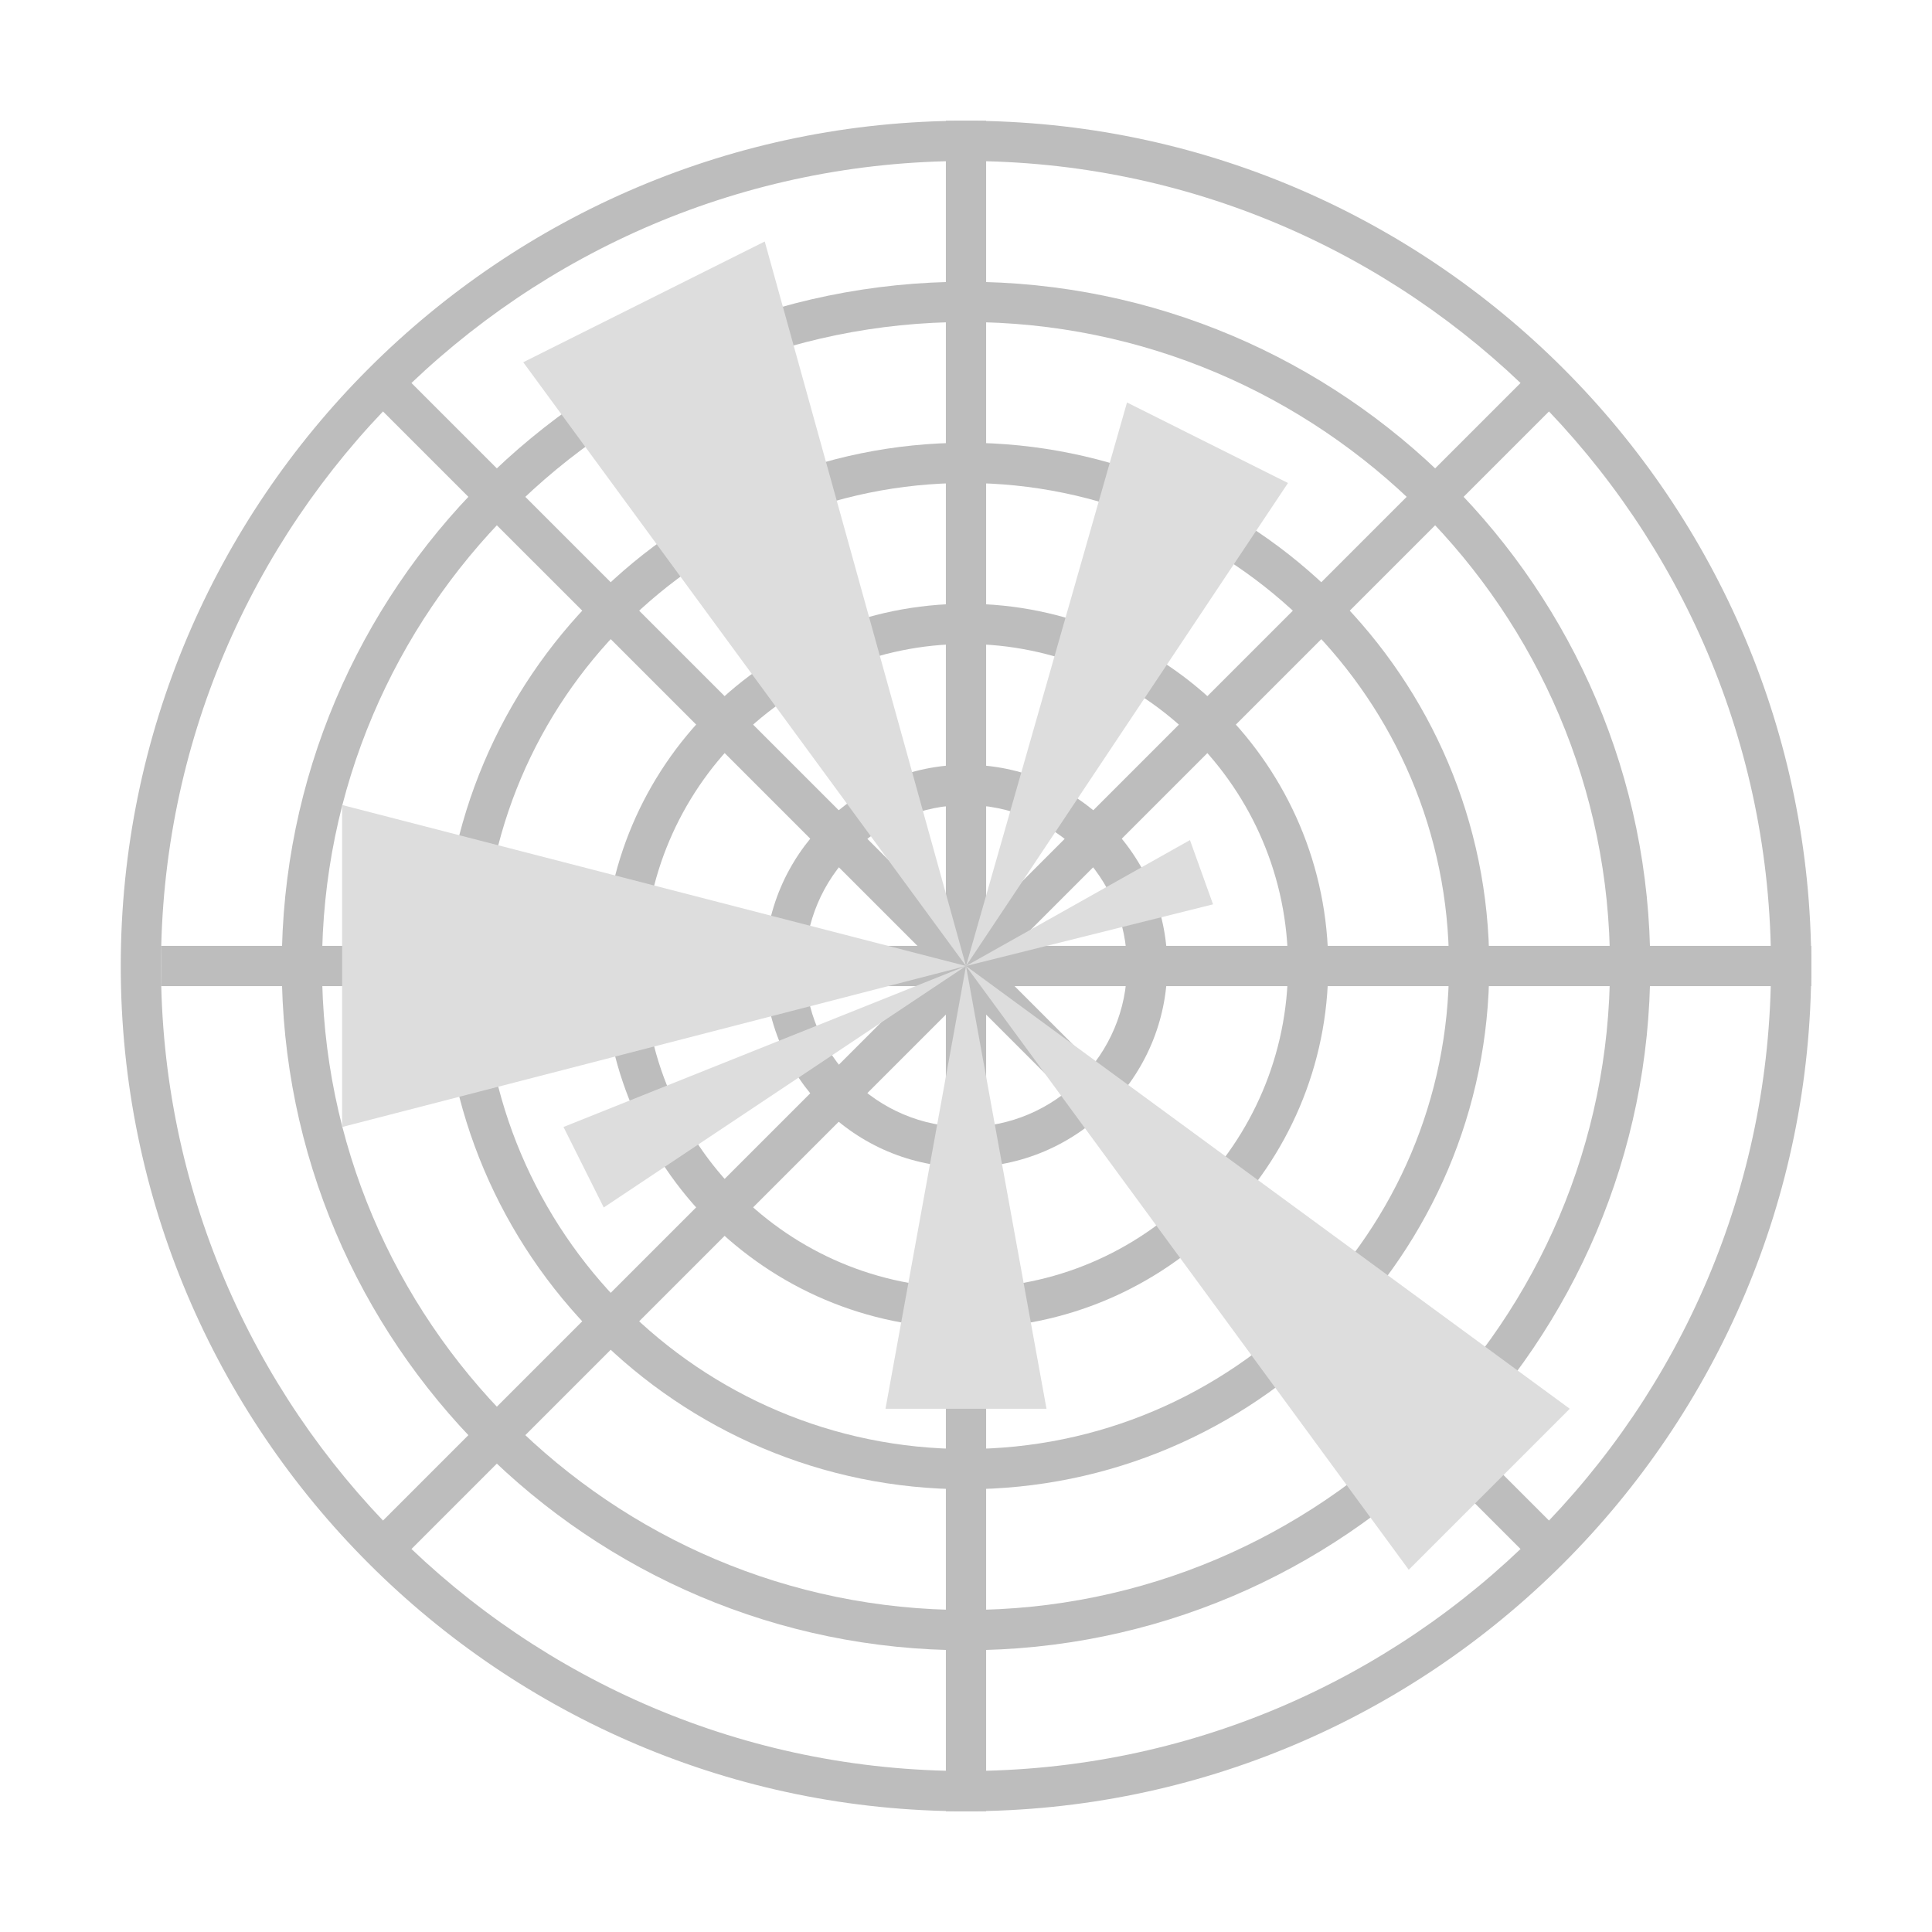
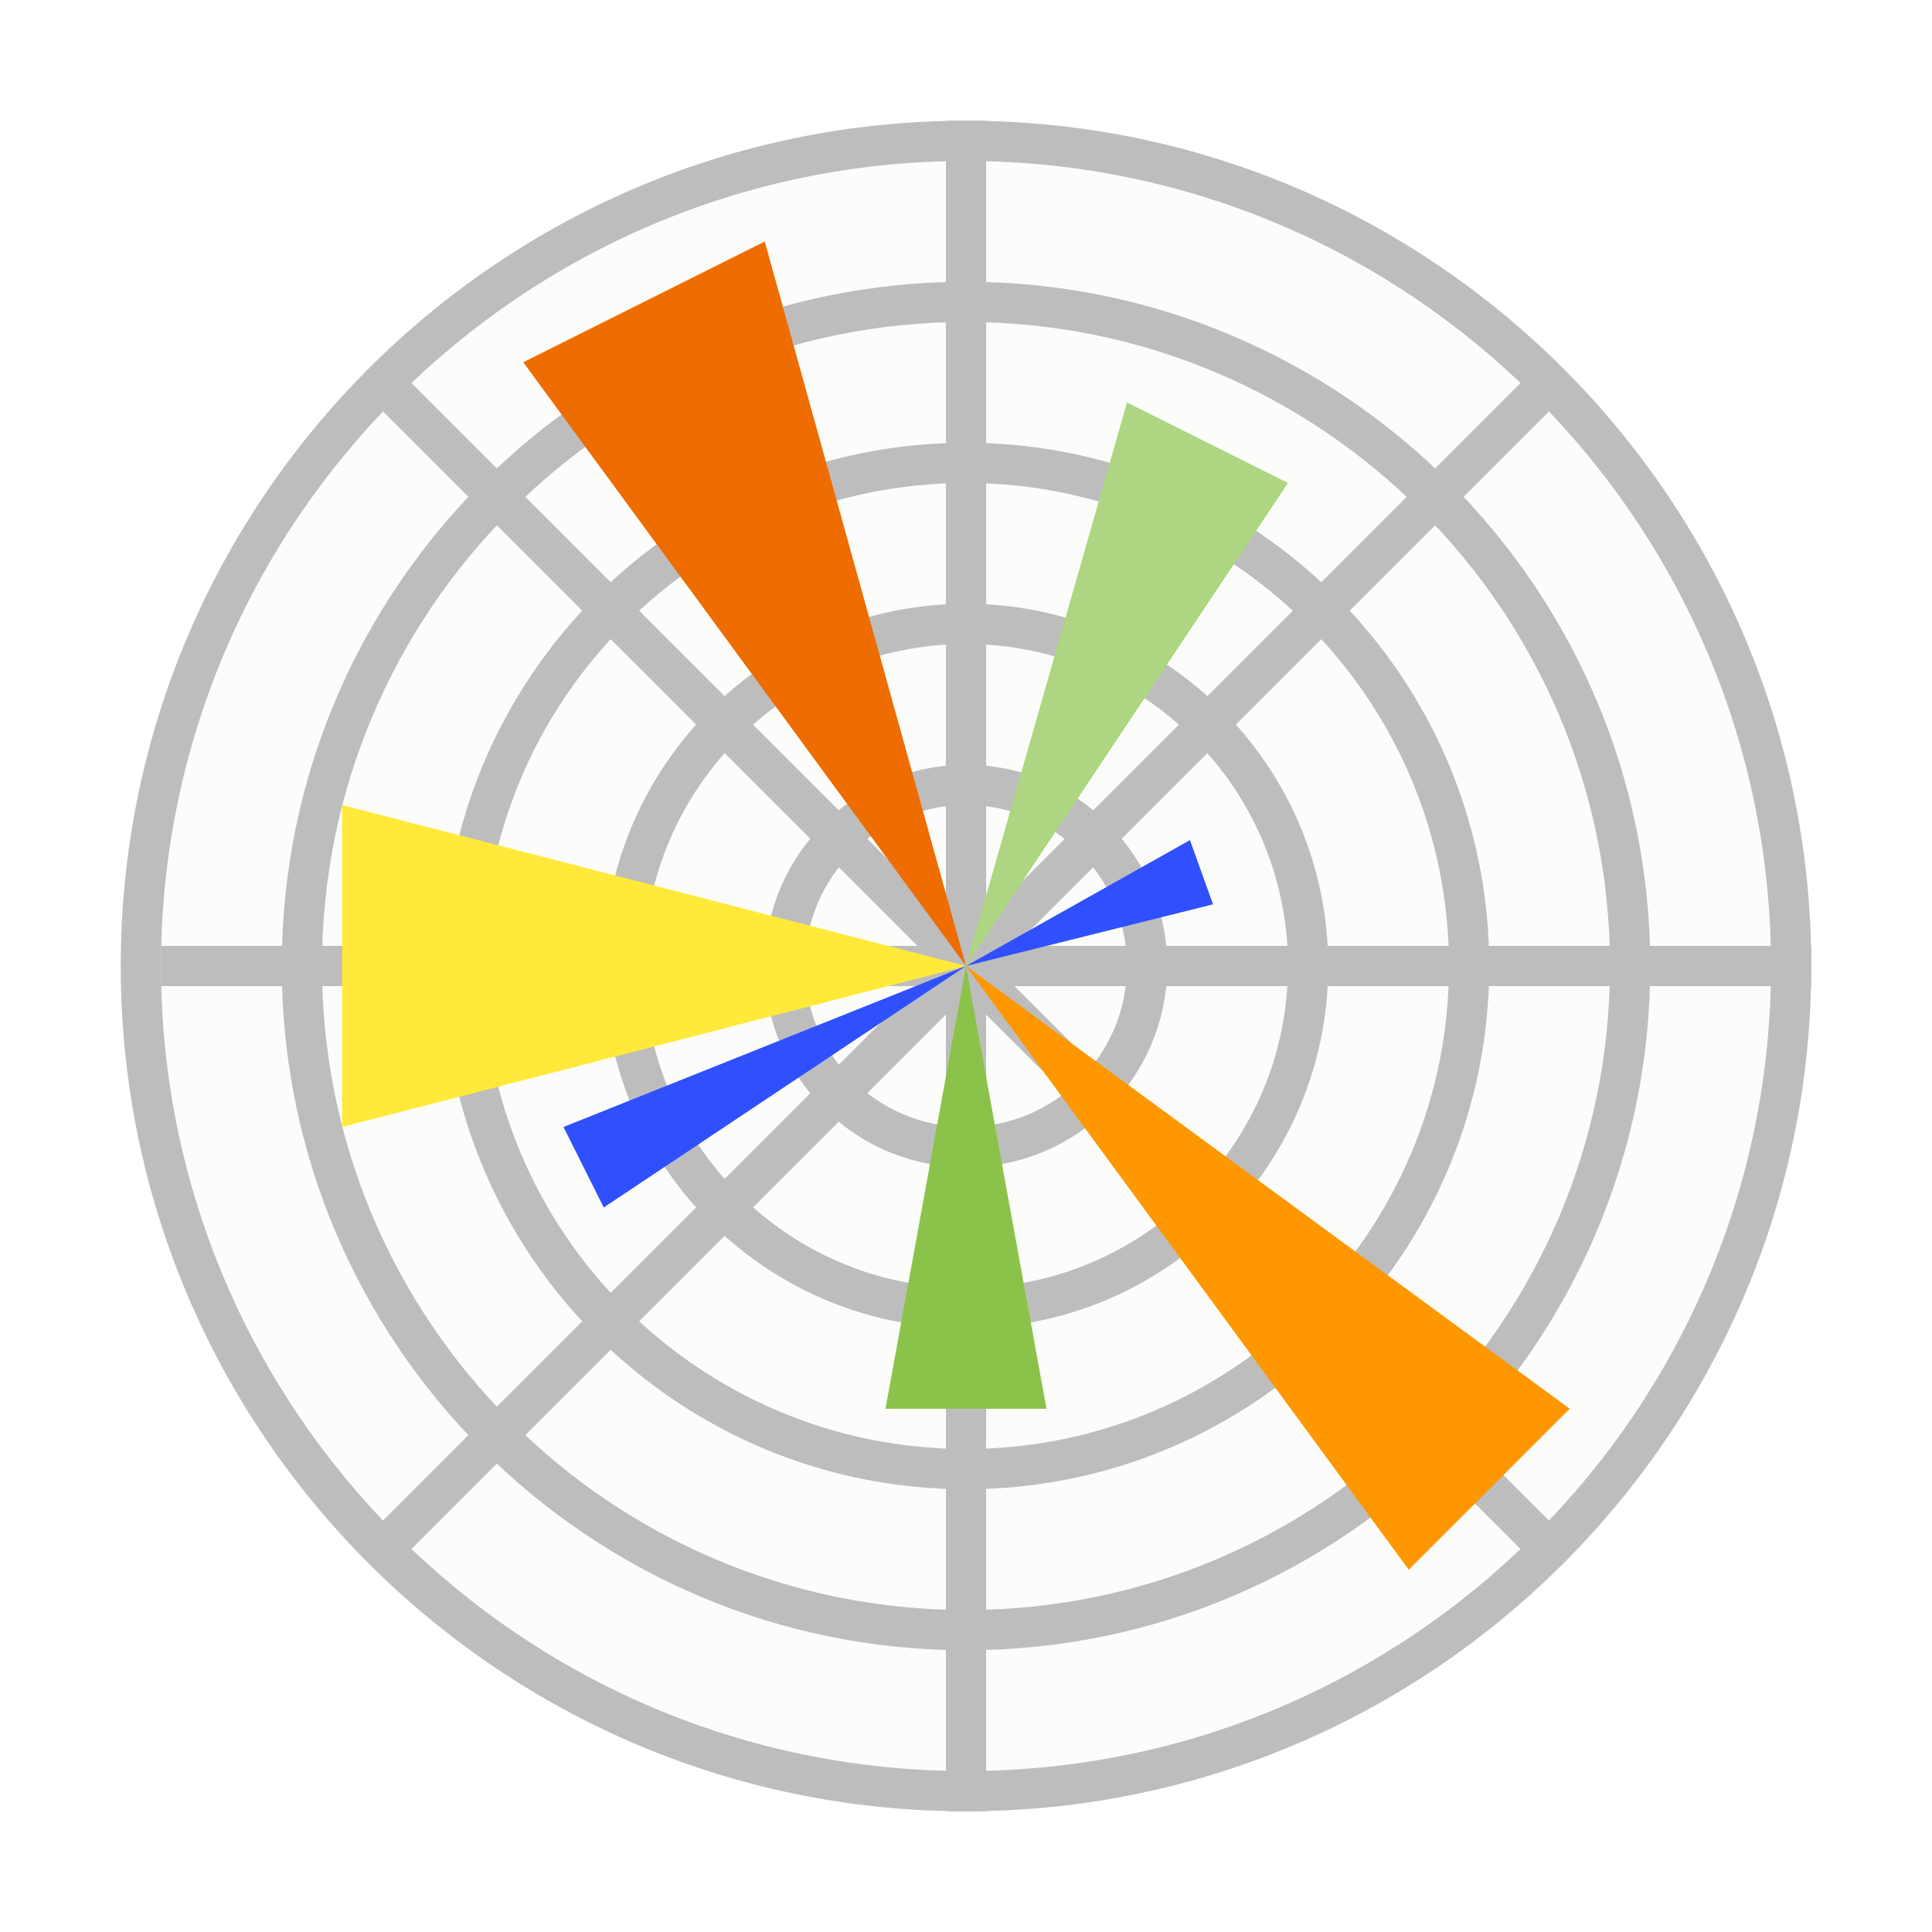
- <svg xmlns="http://www.w3.org/2000/svg" viewBox="0,0,256,256" width="480px" height="480px" fill-rule="nonzero">
-   <g fill="none" fill-rule="nonzero" stroke="none" stroke-width="1" stroke-linecap="butt" stroke-linejoin="miter" stroke-miterlimit="10" stroke-dasharray="" stroke-dashoffset="0" font-family="none" font-weight="none" font-size="none" text-anchor="none" style="mix-blend-mode: normal">
-     <g transform="scale(5.33333,5.33333)">
-       <circle cx="24" cy="24" r="21" fill-opacity="0" fill="#000000" />
-       <path d="M24,45c-11.579,0 -21,-9.421 -21,-21c0,-11.579 9.421,-21 21,-21c11.579,0 21,9.421 21,21c0,11.579 -9.421,21 -21,21zM24,4c-11.028,0 -20,8.972 -20,20c0,11.028 8.972,20 20,20c11.028,0 20,-8.972 20,-20c0,-11.028 -8.972,-20 -20,-20z" fill="#bdbdbd" />
-       <path d="M24,41c-9.374,0 -17,-7.626 -17,-17c0,-9.374 7.626,-17 17,-17c9.374,0 17,7.626 17,17c0,9.374 -7.626,17 -17,17zM24,8c-8.822,0 -16,7.178 -16,16c0,8.822 7.178,16 16,16c8.822,0 16,-7.178 16,-16c0,-8.822 -7.178,-16 -16,-16z" fill="#bdbdbd" />
-       <path d="M24,37c-7.168,0 -13,-5.832 -13,-13c0,-7.168 5.832,-13 13,-13c7.168,0 13,5.832 13,13c0,7.168 -5.832,13 -13,13zM24,12c-6.617,0 -12,5.383 -12,12c0,6.617 5.383,12 12,12c6.617,0 12,-5.383 12,-12c0,-6.617 -5.383,-12 -12,-12z" fill="#bdbdbd" />
-       <path d="M24,33c-4.963,0 -9,-4.037 -9,-9c0,-4.963 4.037,-9 9,-9c4.963,0 9,4.037 9,9c0,4.963 -4.037,9 -9,9zM24,16c-4.411,0 -8,3.589 -8,8c0,4.411 3.589,8 8,8c4.411,0 8,-3.589 8,-8c0,-4.411 -3.589,-8 -8,-8z" fill="#bdbdbd" />
-       <path d="M24,29c-2.757,0 -5,-2.243 -5,-5c0,-2.757 2.243,-5 5,-5c2.757,0 5,2.243 5,5c0,2.757 -2.243,5 -5,5zM24,20c-2.206,0 -4,1.794 -4,4c0,2.206 1.794,4 4,4c2.206,0 4,-1.794 4,-4c0,-2.206 -1.794,-4 -4,-4z" fill="#bdbdbd" />
-       <rect x="23.5" y="3" width="1" height="21" fill="#bdbdbd" />
-       <rect x="-0.5" y="13.435" transform="rotate(-45.001)" width="1" height="20.506" fill="#bdbdbd" />
-       <rect x="4" y="23.5" width="20" height="1" fill="#bdbdbd" />
-       <rect x="-20.507" y="33.441" transform="rotate(-45.001)" width="20.506" height="1" fill="#bdbdbd" />
-       <rect x="23.5" y="24" width="1" height="21" fill="#bdbdbd" />
-       <rect x="-0.501" y="33.94" transform="rotate(-45.001)" width="1" height="20.408" fill="#bdbdbd" />
-       <rect x="24" y="23.5" width="21" height="1" fill="#bdbdbd" />
-       <rect x="-0.001" y="33.441" transform="rotate(-45.001)" width="20.506" height="1" fill="#bdbdbd" />
-       <path d="M24,24l-11,-15l6,-3z" fill="#dddddd" />
-       <path d="M24,24l4,-14l4,2z" fill="#dddddd" />
-       <path d="M8.5,20v8l15.5,-4z" fill="#dddddd" />
-       <path d="M24,24l-2,11h4z" fill="#dddddd" />
-       <path d="M24,24l11,15l4,-4z" fill="#dddddd" />
-       <path d="M14,28l10,-4l-9,6z" fill="#dddddd" />
-       <path d="M29.564,20.872l-5.564,3.128l6.138,-1.532z" fill="#dddddd" />
-     </g>
-   </g>
+ <svg xmlns="http://www.w3.org/2000/svg" viewBox="0 0 48 48" width="480px" height="480px">
+   <circle cx="24" cy="24" r="21" fill="#fcfdfa" />
+   <path fill="#bdbdbd" d="M24,45C12.421,45,3,35.579,3,24S12.421,3,24,3s21,9.421,21,21S35.579,45,24,45z M24,4 C12.972,4,4,12.972,4,24s8.972,20,20,20s20-8.972,20-20S35.028,4,24,4z" />
+   <path fill="#bdbdbd" d="M24,41c-9.374,0-17-7.626-17-17S14.626,7,24,7s17,7.626,17,17S33.374,41,24,41z M24,8 C15.178,8,8,15.178,8,24s7.178,16,16,16s16-7.178,16-16S32.822,8,24,8z" />
+   <path fill="#bdbdbd" d="M24,37c-7.168,0-13-5.832-13-13s5.832-13,13-13s13,5.832,13,13S31.168,37,24,37z M24,12 c-6.617,0-12,5.383-12,12s5.383,12,12,12s12-5.383,12-12S30.617,12,24,12z" />
+   <path fill="#bdbdbd" d="M24,33c-4.963,0-9-4.037-9-9s4.037-9,9-9s9,4.037,9,9S28.963,33,24,33z M24,16 c-4.411,0-8,3.589-8,8s3.589,8,8,8s8-3.589,8-8S28.411,16,24,16z" />
+   <path fill="#bdbdbd" d="M24,29c-2.757,0-5-2.243-5-5s2.243-5,5-5s5,2.243,5,5S26.757,29,24,29z M24,20 c-2.206,0-4,1.794-4,4s1.794,4,4,4s4-1.794,4-4S26.206,20,24,20z" />
+   <rect width="1" height="21" x="23.5" y="3" fill="#bdbdbd" />
+   <rect width="1" height="20.506" x="16.25" y="6.497" fill="#bdbdbd" transform="rotate(-45.001 16.75 16.75)" />
+   <rect width="20" height="1" x="4" y="23.5" fill="#bdbdbd" />
+   <rect width="20.506" height="1" x="6.497" y="30.75" fill="#bdbdbd" transform="rotate(-45.001 16.75 31.25)" />
+   <rect width="1" height="21" x="23.5" y="24" fill="#bdbdbd" />
+   <rect width="1" height="20.408" x="30.715" y="21.011" fill="#bdbdbd" transform="rotate(-45.001 31.215 31.216)" />
+   <rect width="21" height="1" x="24" y="23.5" fill="#bdbdbd" />
+   <rect width="20.506" height="1" x="20.997" y="16.25" fill="#bdbdbd" transform="rotate(-45.001 31.25 16.75)" />
+   <polygon fill="#ef6c00" points="24,24 13,9 19,6" />
+   <polygon fill="#aed581" points="24,24 28,10 32,12" />
+   <polygon fill="#ffea3b" points="8.5,20 8.5,28 24,24" />
+   <polygon fill="#8bc34a" points="24,24 22,35 26,35" />
+   <polygon fill="#ff9800" points="24,24 35,39 39,35" />
+   <polygon fill="#304ffe" points="14,28 24,24 15,30" />
+   <polygon fill="#304ffe" points="29.564,20.872 24,24 30.138,22.468" />
</svg>
